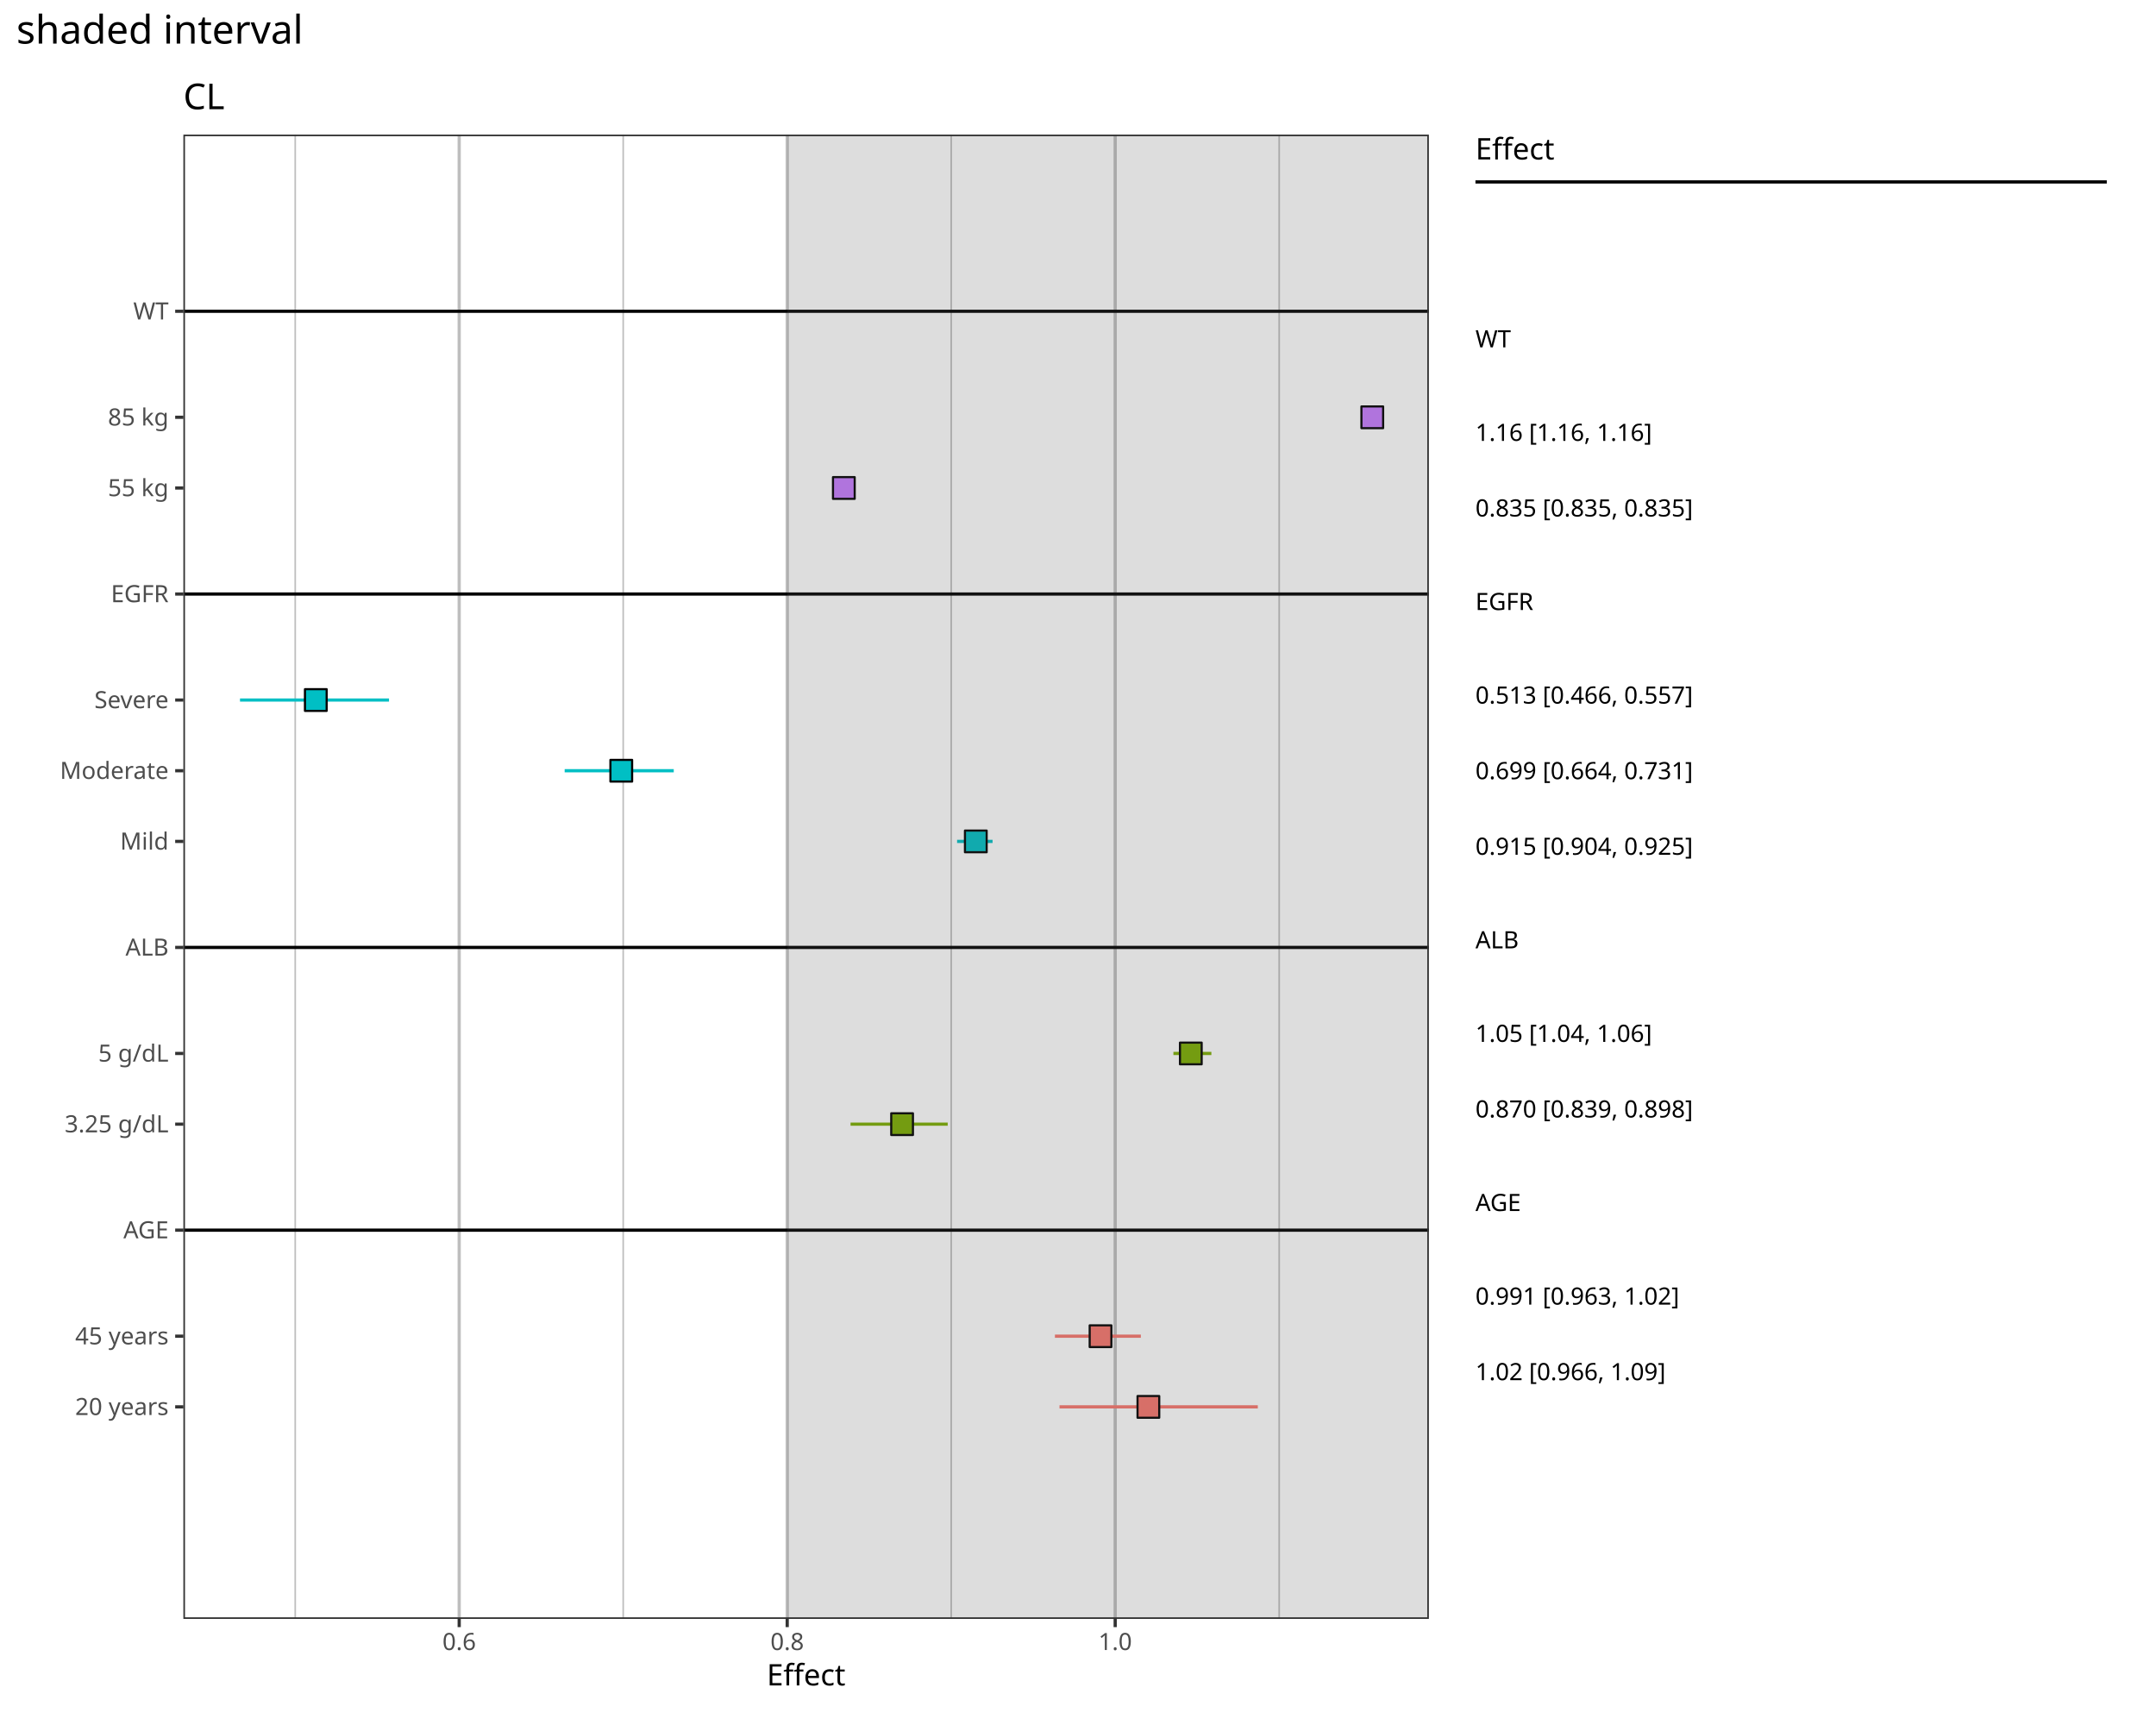
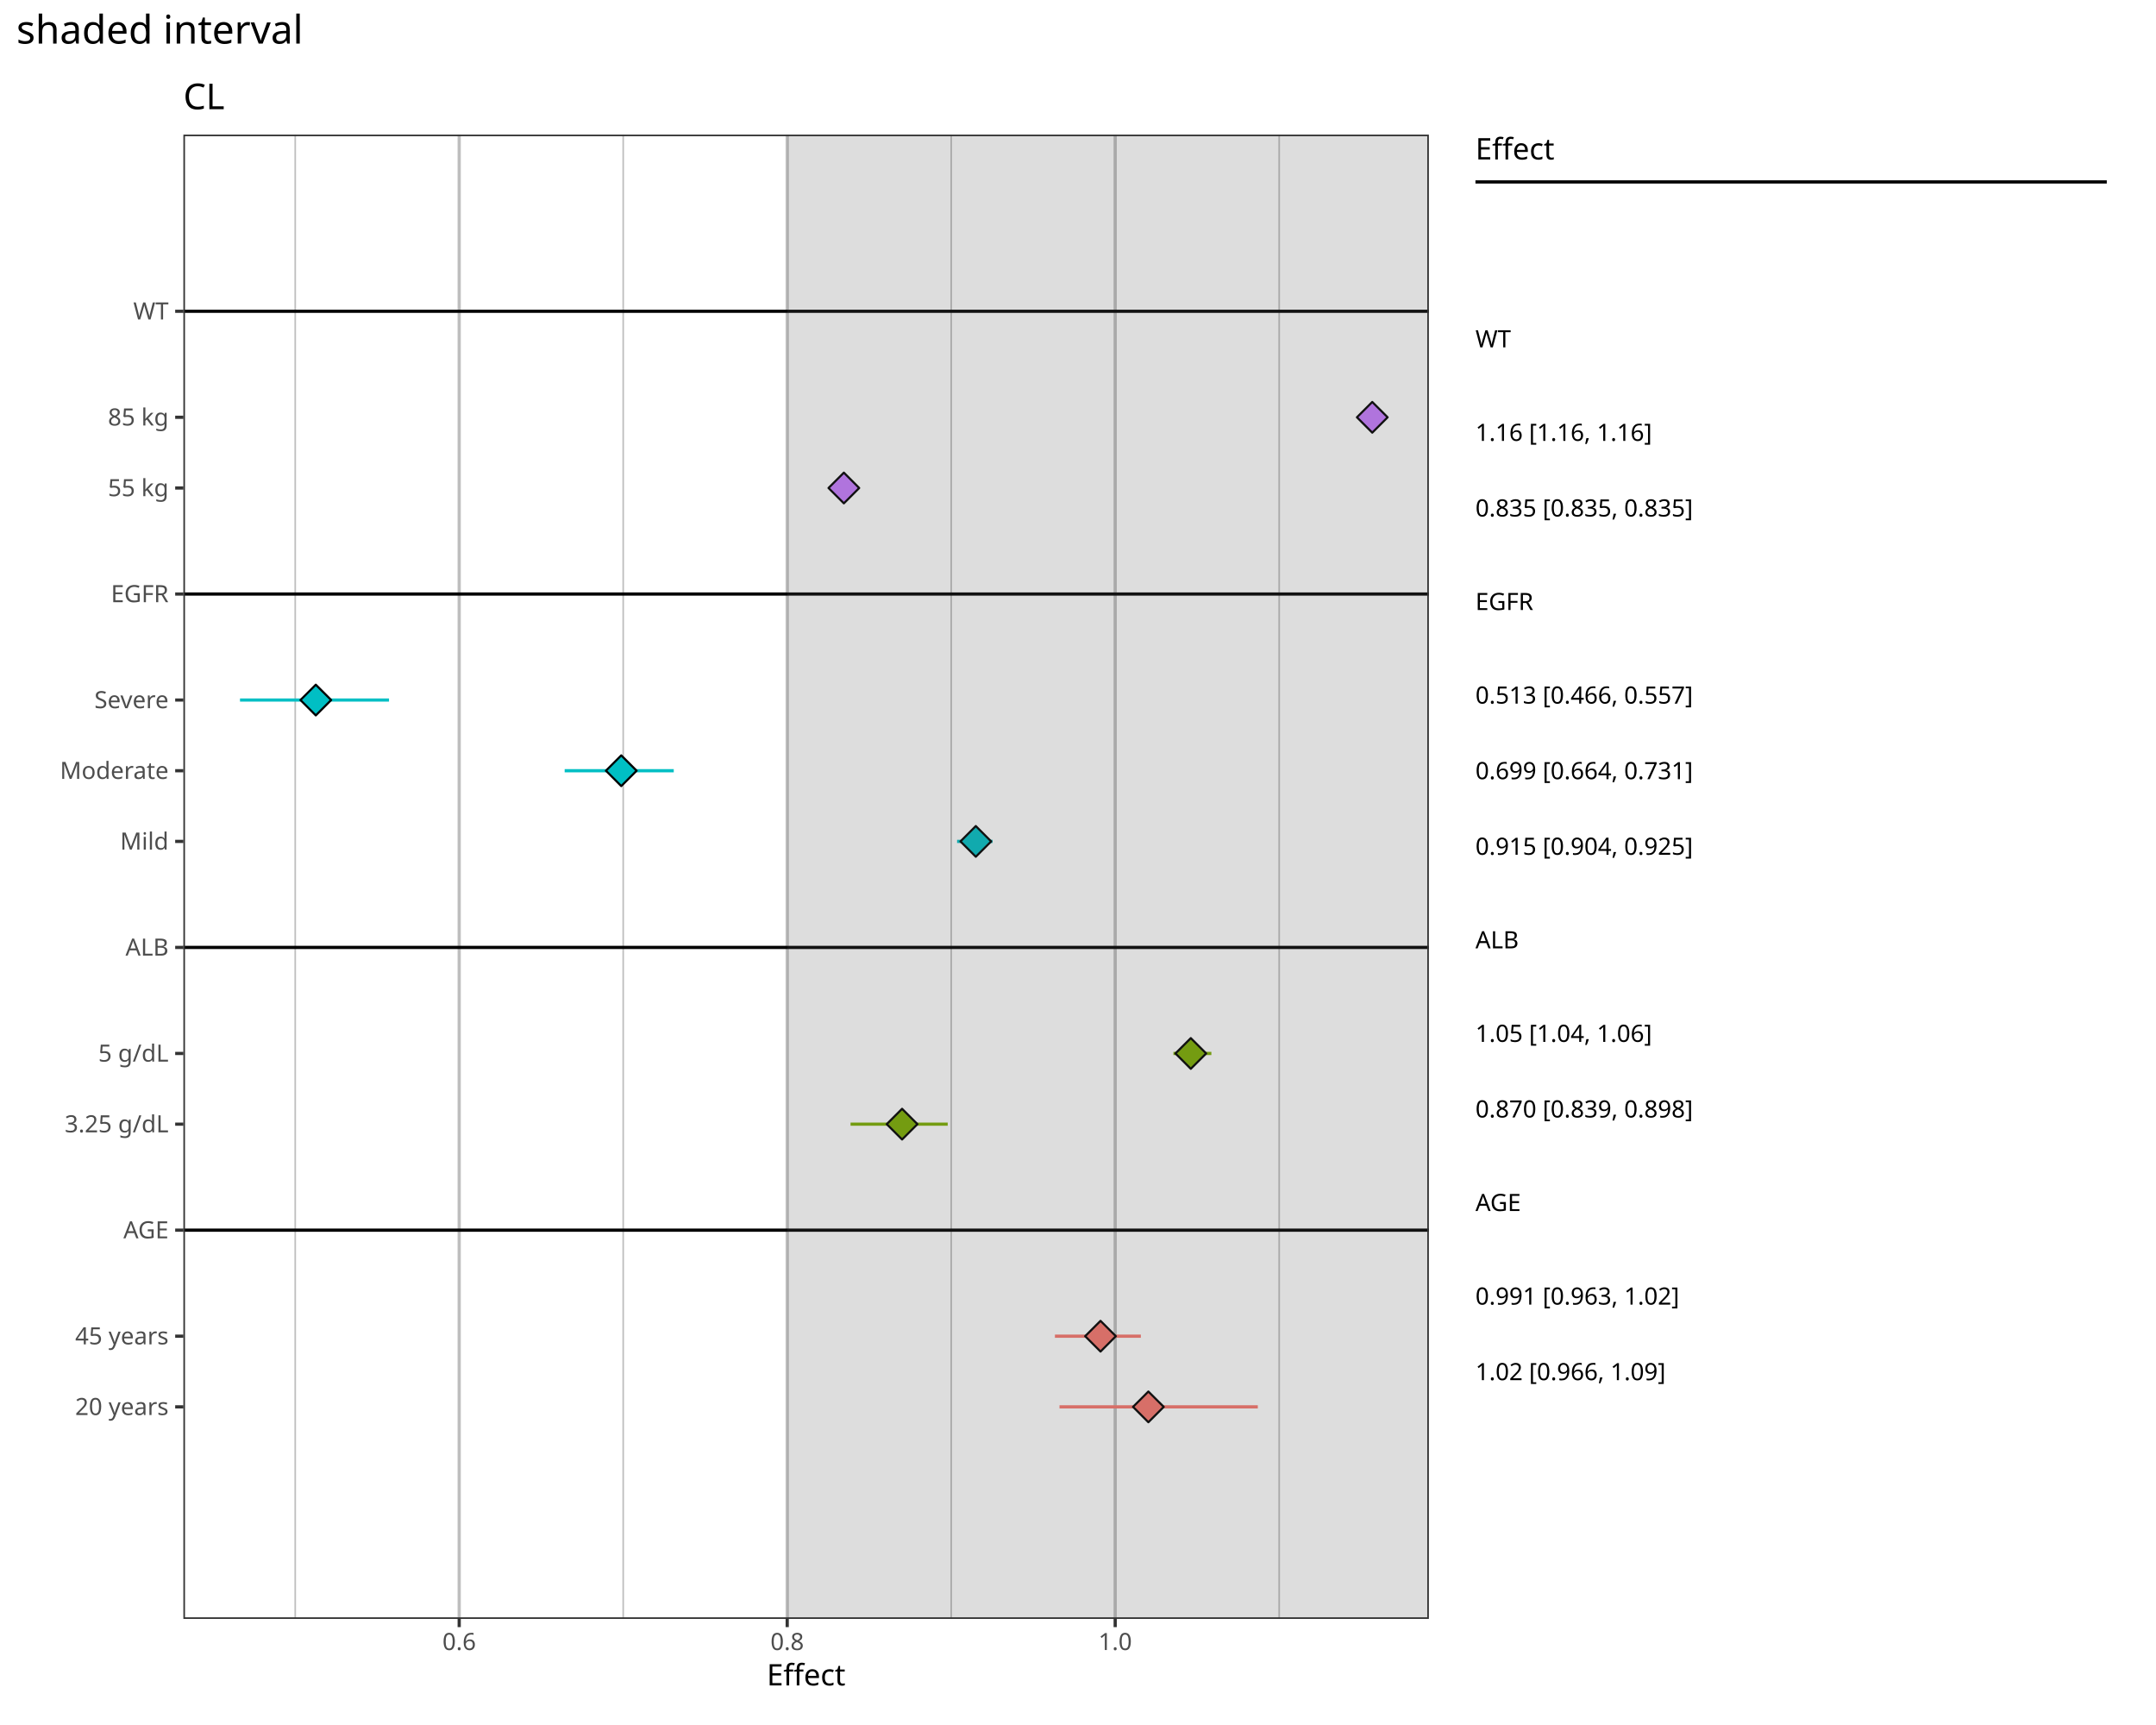
<svg xmlns="http://www.w3.org/2000/svg" class="svglite" data-engine-version="2.0" width="720.00pt" height="576.00pt" viewBox="0 0 720.00 576.00">
  <defs>
    <style type="text/css">
    .svglite line, .svglite polyline, .svglite polygon, .svglite path, .svglite rect, .svglite circle {
      fill: none;
      stroke: #000000;
      stroke-linecap: round;
      stroke-linejoin: round;
      stroke-miterlimit: 10.00;
    }
  </style>
  </defs>
  <rect width="100%" height="100%" style="stroke: none; fill: #FFFFFF;" />
  <defs>
    <clipPath id="cpMC4wMHw3MjAuMDB8MC4wMHw1NzYuMDA=">
      <rect x="0.00" y="0.00" width="720.00" height="576.00" />
    </clipPath>
  </defs>
  <g clip-path="url(#cpMC4wMHw3MjAuMDB8MC4wMHw1NzYuMDA=)">
    <rect x="0.00" y="0.00" width="720.00" height="576.00" style="stroke-width: 1.07; stroke: #FFFFFF; fill: #FFFFFF;" />
  </g>
  <defs>
    <clipPath id="cpNS40OHw3MTQuNTJ8MjIuNzh8NTcwLjUy">
      <rect x="5.48" y="22.78" width="709.04" height="547.74" />
    </clipPath>
  </defs>
  <g clip-path="url(#cpNS40OHw3MTQuNTJ8MjIuNzh8NTcwLjUy)">
</g>
  <g clip-path="url(#cpMC4wMHw3MjAuMDB8MC4wMHw1NzYuMDA=)">
</g>
  <defs>
    <clipPath id="cpNS40OHw0NzguMTd8MjIuNzh8NTcwLjUy">
      <rect x="5.48" y="22.78" width="472.69" height="547.74" />
    </clipPath>
  </defs>
  <g clip-path="url(#cpNS40OHw0NzguMTd8MjIuNzh8NTcwLjUy)">
    <rect x="5.48" y="22.78" width="472.69" height="547.74" style="stroke-width: 1.07; stroke: #FFFFFF; fill: #FFFFFF;" />
  </g>
  <g clip-path="url(#cpMC4wMHw3MjAuMDB8MC4wMHw1NzYuMDA=)">
</g>
  <defs>
    <clipPath id="cpNjEuMjR8NDc3LjE4fDQ0Ljk0fDU0MC41OA==">
      <rect x="61.24" y="44.94" width="415.93" height="495.64" />
    </clipPath>
  </defs>
  <g clip-path="url(#cpNjEuMjR8NDc3LjE4fDQ0Ljk0fDU0MC41OA==)">
    <rect x="61.24" y="44.94" width="415.93" height="495.64" style="stroke-width: 1.07; stroke: none; fill: #FFFFFF;" />
    <polyline points="98.59,540.58 98.59,44.94 " style="stroke-width: 0.53; stroke: #BEBEBE; stroke-linecap: butt;" />
    <polyline points="208.12,540.58 208.12,44.94 " style="stroke-width: 0.53; stroke: #BEBEBE; stroke-linecap: butt;" />
    <polyline points="317.66,540.58 317.66,44.94 " style="stroke-width: 0.53; stroke: #BEBEBE; stroke-linecap: butt;" />
    <polyline points="427.19,540.58 427.19,44.94 " style="stroke-width: 0.53; stroke: #BEBEBE; stroke-linecap: butt;" />
    <polyline points="153.35,540.58 153.35,44.94 " style="stroke-width: 1.07; stroke: #BEBEBE; stroke-linecap: butt;" />
    <polyline points="262.89,540.58 262.89,44.94 " style="stroke-width: 1.07; stroke: #BEBEBE; stroke-linecap: butt;" />
    <polyline points="372.42,540.58 372.42,44.94 " style="stroke-width: 1.07; stroke: #BEBEBE; stroke-linecap: butt;" />
    <line x1="-175.25" y1="540.58" x2="-175.25" y2="44.94" style="stroke-width: 1.07; stroke-dasharray: 1.42,4.27,5.69,4.27; stroke-linecap: butt;" />
    <polyline points="420.05,469.77 420.05,469.77 " style="stroke-width: 1.07; stroke: #F8766D; stroke-linecap: butt;" />
    <polyline points="420.05,469.77 353.82,469.77 " style="stroke-width: 1.07; stroke: #F8766D; stroke-linecap: butt;" />
    <polyline points="353.82,469.77 353.82,469.77 " style="stroke-width: 1.07; stroke: #F8766D; stroke-linecap: butt;" />
    <polyline points="380.99,446.17 380.99,446.17 " style="stroke-width: 1.07; stroke: #F8766D; stroke-linecap: butt;" />
    <polyline points="380.99,446.17 352.29,446.17 " style="stroke-width: 1.07; stroke: #F8766D; stroke-linecap: butt;" />
    <polyline points="352.29,446.17 352.29,446.17 " style="stroke-width: 1.07; stroke: #F8766D; stroke-linecap: butt;" />
    <polyline points="316.49,375.37 316.49,375.37 " style="stroke-width: 1.07; stroke: #7CAE00; stroke-linecap: butt;" />
    <polyline points="316.49,375.37 284.04,375.37 " style="stroke-width: 1.07; stroke: #7CAE00; stroke-linecap: butt;" />
    <polyline points="284.04,375.37 284.04,375.37 " style="stroke-width: 1.07; stroke: #7CAE00; stroke-linecap: butt;" />
    <polyline points="404.54,351.76 404.54,351.76 " style="stroke-width: 1.07; stroke: #7CAE00; stroke-linecap: butt;" />
    <polyline points="404.54,351.76 391.86,351.76 " style="stroke-width: 1.07; stroke: #7CAE00; stroke-linecap: butt;" />
    <polyline points="391.86,351.76 391.86,351.76 " style="stroke-width: 1.07; stroke: #7CAE00; stroke-linecap: butt;" />
    <polyline points="331.47,280.96 331.47,280.96 " style="stroke-width: 1.07; stroke: #00BFC4; stroke-linecap: butt;" />
    <polyline points="331.47,280.96 319.62,280.96 " style="stroke-width: 1.07; stroke: #00BFC4; stroke-linecap: butt;" />
    <polyline points="319.62,280.96 319.62,280.96 " style="stroke-width: 1.07; stroke: #00BFC4; stroke-linecap: butt;" />
    <polyline points="225.00,257.35 225.00,257.35 " style="stroke-width: 1.07; stroke: #00BFC4; stroke-linecap: butt;" />
    <polyline points="225.00,257.35 188.57,257.35 " style="stroke-width: 1.07; stroke: #00BFC4; stroke-linecap: butt;" />
    <polyline points="188.57,257.35 188.57,257.35 " style="stroke-width: 1.07; stroke: #00BFC4; stroke-linecap: butt;" />
    <polyline points="129.91,233.75 129.91,233.75 " style="stroke-width: 1.07; stroke: #00BFC4; stroke-linecap: butt;" />
    <polyline points="129.91,233.75 80.15,233.75 " style="stroke-width: 1.07; stroke: #00BFC4; stroke-linecap: butt;" />
    <polyline points="80.15,233.75 80.15,233.75 " style="stroke-width: 1.07; stroke: #00BFC4; stroke-linecap: butt;" />
    <polyline points="281.81,162.95 281.81,162.95 " style="stroke-width: 1.07; stroke: #C77CFF; stroke-linecap: butt;" />
    <polyline points="281.81,162.95 281.81,162.95 " style="stroke-width: 1.07; stroke: #C77CFF; stroke-linecap: butt;" />
    <polyline points="281.81,162.95 281.81,162.95 " style="stroke-width: 1.07; stroke: #C77CFF; stroke-linecap: butt;" />
    <polyline points="458.27,139.34 458.27,139.34 " style="stroke-width: 1.07; stroke: #C77CFF; stroke-linecap: butt;" />
    <polyline points="458.27,139.34 458.27,139.34 " style="stroke-width: 1.07; stroke: #C77CFF; stroke-linecap: butt;" />
    <polyline points="458.27,139.34 458.27,139.34 " style="stroke-width: 1.07; stroke: #C77CFF; stroke-linecap: butt;" />
-     <rect x="379.88" y="466.15" width="7.25" height="7.25" style="stroke-width: 0.71; fill: #F8766D;" />
-     <rect x="363.90" y="442.55" width="7.25" height="7.25" style="stroke-width: 0.71; fill: #F8766D;" />
-     <rect x="297.63" y="371.74" width="7.25" height="7.25" style="stroke-width: 0.71; fill: #7CAE00;" />
-     <rect x="394.05" y="348.14" width="7.25" height="7.25" style="stroke-width: 0.71; fill: #7CAE00;" />
-     <rect x="322.25" y="277.33" width="7.25" height="7.25" style="stroke-width: 0.71; fill: #00BFC4;" />
-     <rect x="203.85" y="253.73" width="7.25" height="7.25" style="stroke-width: 0.71; fill: #00BFC4;" />
-     <rect x="101.84" y="230.13" width="7.25" height="7.25" style="stroke-width: 0.71; fill: #00BFC4;" />
-     <rect x="278.18" y="159.32" width="7.25" height="7.25" style="stroke-width: 0.71; fill: #C77CFF;" />
-     <rect x="454.65" y="135.72" width="7.25" height="7.25" style="stroke-width: 0.71; fill: #C77CFF;" />
+     <polygon points="383.50,474.90 388.63,469.77 383.50,464.65 378.38,469.77 " style="stroke-width: 0.71; fill: #F8766D;" />
+     <polygon points="367.52,451.30 372.64,446.17 367.52,441.05 362.39,446.17 " style="stroke-width: 0.71; fill: #F8766D;" />
+     <polygon points="301.25,380.49 306.38,375.37 301.25,370.24 296.13,375.37 " style="stroke-width: 0.71; fill: #7CAE00;" />
+     <polygon points="397.67,356.89 402.80,351.76 397.67,346.64 392.55,351.76 " style="stroke-width: 0.71; fill: #7CAE00;" />
+     <polygon points="325.87,286.08 331.00,280.96 325.87,275.83 320.75,280.96 " style="stroke-width: 0.71; fill: #00BFC4;" />
+     <polygon points="207.47,262.48 212.60,257.35 207.47,252.23 202.35,257.35 " style="stroke-width: 0.71; fill: #00BFC4;" />
+     <polygon points="105.46,238.88 110.59,233.75 105.46,228.63 100.34,233.75 " style="stroke-width: 0.71; fill: #00BFC4;" />
+     <polygon points="281.81,168.07 286.93,162.95 281.81,157.82 276.68,162.95 " style="stroke-width: 0.71; fill: #C77CFF;" />
+     <polygon points="458.27,144.47 463.40,139.34 458.27,134.22 453.15,139.34 " style="stroke-width: 0.71; fill: #C77CFF;" />
    <line x1="61.24" y1="103.94" x2="477.18" y2="103.94" style="stroke-width: 1.07; stroke-linecap: butt;" />
    <line x1="61.24" y1="198.35" x2="477.18" y2="198.35" style="stroke-width: 1.07; stroke-linecap: butt;" />
    <line x1="61.24" y1="316.36" x2="477.18" y2="316.36" style="stroke-width: 1.07; stroke-linecap: butt;" />
    <line x1="61.24" y1="410.77" x2="477.18" y2="410.77" style="stroke-width: 1.07; stroke-linecap: butt;" />
    <rect x="262.89" y="44.94" width="246.45" height="896.88" style="stroke-width: 1.07; stroke: none; stroke-linecap: square; stroke-linejoin: miter; fill: #595959; fill-opacity: 0.20;" />
    <rect x="61.24" y="44.94" width="415.93" height="495.64" style="stroke-width: 1.07; stroke: #333333;" />
  </g>
  <g clip-path="url(#cpMC4wMHw3MjAuMDB8MC4wMHw1NzYuMDA=)">
    <text x="56.31" y="106.67" text-anchor="end" style="font-size: 7.94px; fill: #4D4D4D; font-family: sans;" textLength="12.34px" lengthAdjust="spacingAndGlyphs">WT</text>
    <text x="56.31" y="142.08" text-anchor="end" style="font-size: 7.94px; fill: #4D4D4D; font-family: sans;" textLength="19.42px" lengthAdjust="spacingAndGlyphs">85 kg</text>
    <text x="56.31" y="165.68" text-anchor="end" style="font-size: 7.94px; fill: #4D4D4D; font-family: sans;" textLength="19.42px" lengthAdjust="spacingAndGlyphs">55 kg</text>
    <text x="56.31" y="201.08" text-anchor="end" style="font-size: 7.94px; fill: #4D4D4D; font-family: sans;" textLength="22.05px" lengthAdjust="spacingAndGlyphs">EGFR</text>
    <text x="56.31" y="236.48" text-anchor="end" style="font-size: 7.94px; fill: #4D4D4D; font-family: sans;" textLength="25.15px" lengthAdjust="spacingAndGlyphs">Severe</text>
    <text x="56.31" y="260.09" text-anchor="end" style="font-size: 7.94px; fill: #4D4D4D; font-family: sans;" textLength="33.54px" lengthAdjust="spacingAndGlyphs">Moderate</text>
    <text x="56.31" y="283.69" text-anchor="end" style="font-size: 7.94px; fill: #4D4D4D; font-family: sans;" textLength="14.55px" lengthAdjust="spacingAndGlyphs">Mild</text>
    <text x="56.31" y="319.09" text-anchor="end" style="font-size: 7.94px; fill: #4D4D4D; font-family: sans;" textLength="15.01px" lengthAdjust="spacingAndGlyphs">ALB</text>
    <text x="56.31" y="354.49" text-anchor="end" style="font-size: 7.94px; fill: #4D4D4D; font-family: sans;" textLength="22.07px" lengthAdjust="spacingAndGlyphs">5 g/dL</text>
    <text x="56.31" y="378.10" text-anchor="end" style="font-size: 7.94px; fill: #4D4D4D; font-family: sans;" textLength="33.10px" lengthAdjust="spacingAndGlyphs">3.25 g/dL</text>
    <text x="56.31" y="413.50" text-anchor="end" style="font-size: 7.94px; fill: #4D4D4D; font-family: sans;" textLength="16.77px" lengthAdjust="spacingAndGlyphs">AGE</text>
    <text x="56.31" y="448.90" text-anchor="end" style="font-size: 7.94px; fill: #4D4D4D; font-family: sans;" textLength="30.45px" lengthAdjust="spacingAndGlyphs">45 years</text>
    <text x="56.31" y="472.50" text-anchor="end" style="font-size: 7.94px; fill: #4D4D4D; font-family: sans;" textLength="30.45px" lengthAdjust="spacingAndGlyphs">20 years</text>
    <polyline points="58.50,103.94 61.24,103.94 " style="stroke-width: 1.07; stroke: #333333; stroke-linecap: butt;" />
    <polyline points="58.50,139.34 61.24,139.34 " style="stroke-width: 1.07; stroke: #333333; stroke-linecap: butt;" />
    <polyline points="58.50,162.95 61.24,162.95 " style="stroke-width: 1.07; stroke: #333333; stroke-linecap: butt;" />
    <polyline points="58.50,198.35 61.24,198.35 " style="stroke-width: 1.07; stroke: #333333; stroke-linecap: butt;" />
    <polyline points="58.50,233.75 61.24,233.75 " style="stroke-width: 1.07; stroke: #333333; stroke-linecap: butt;" />
    <polyline points="58.50,257.35 61.24,257.35 " style="stroke-width: 1.07; stroke: #333333; stroke-linecap: butt;" />
    <polyline points="58.50,280.96 61.24,280.96 " style="stroke-width: 1.07; stroke: #333333; stroke-linecap: butt;" />
    <polyline points="58.50,316.36 61.24,316.36 " style="stroke-width: 1.07; stroke: #333333; stroke-linecap: butt;" />
    <polyline points="58.50,351.76 61.24,351.76 " style="stroke-width: 1.07; stroke: #333333; stroke-linecap: butt;" />
    <polyline points="58.50,375.37 61.24,375.37 " style="stroke-width: 1.07; stroke: #333333; stroke-linecap: butt;" />
    <polyline points="58.50,410.77 61.24,410.77 " style="stroke-width: 1.07; stroke: #333333; stroke-linecap: butt;" />
    <polyline points="58.50,446.17 61.24,446.17 " style="stroke-width: 1.07; stroke: #333333; stroke-linecap: butt;" />
    <polyline points="58.50,469.77 61.24,469.77 " style="stroke-width: 1.07; stroke: #333333; stroke-linecap: butt;" />
    <polyline points="153.35,543.32 153.35,540.58 " style="stroke-width: 1.07; stroke: #333333; stroke-linecap: butt;" />
    <polyline points="262.89,543.32 262.89,540.58 " style="stroke-width: 1.07; stroke: #333333; stroke-linecap: butt;" />
    <polyline points="372.42,543.32 372.42,540.58 " style="stroke-width: 1.07; stroke: #333333; stroke-linecap: butt;" />
    <text x="153.35" y="550.97" text-anchor="middle" style="font-size: 7.94px; fill: #4D4D4D; font-family: sans;" textLength="11.03px" lengthAdjust="spacingAndGlyphs">0.6</text>
    <text x="262.89" y="550.97" text-anchor="middle" style="font-size: 7.94px; fill: #4D4D4D; font-family: sans;" textLength="11.03px" lengthAdjust="spacingAndGlyphs">0.8</text>
    <text x="372.42" y="550.97" text-anchor="middle" style="font-size: 7.94px; fill: #4D4D4D; font-family: sans;" textLength="11.03px" lengthAdjust="spacingAndGlyphs">1.0</text>
    <text x="269.21" y="562.79" text-anchor="middle" style="font-size: 9.92px; font-family: sans;" textLength="25.37px" lengthAdjust="spacingAndGlyphs">Effect</text>
    <text x="61.24" y="36.46" style="font-size: 11.91px; font-family: sans;" textLength="15.22px" lengthAdjust="spacingAndGlyphs">CL</text>
  </g>
  <defs>
    <clipPath id="cpNDc4LjE3fDcxNC41MnwyMi43OHw1NzAuNTI=">
      <rect x="478.17" y="22.78" width="236.35" height="547.74" />
    </clipPath>
  </defs>
  <g clip-path="url(#cpNDc4LjE3fDcxNC41MnwyMi43OHw1NzAuNTI=)">
    <rect x="478.17" y="22.78" width="236.35" height="547.74" style="stroke-width: 1.07; stroke: #FFFFFF; fill: #FFFFFF;" />
  </g>
  <g clip-path="url(#cpMC4wMHw3MjAuMDB8MC4wMHw1NzYuMDA=)">
</g>
  <defs>
    <clipPath id="cpNDkyLjczfDcwMy41NnwyOC4yNnw1NDAuNTg=">
      <rect x="492.73" y="28.26" width="210.83" height="512.32" />
    </clipPath>
  </defs>
  <g clip-path="url(#cpNDkyLjczfDcwMy41NnwyOC4yNnw1NDAuNTg=)">
    <rect x="492.73" y="28.26" width="210.83" height="512.32" style="stroke-width: 1.07; stroke: none; fill: #FFFFFF;" />
    <text x="492.73" y="115.98" style="font-size: 7.97px; font-family: sans;" textLength="12.39px" lengthAdjust="spacingAndGlyphs">WT</text>
    <text x="492.73" y="147.22" style="font-size: 7.97px; font-family: sans;" textLength="57.59px" lengthAdjust="spacingAndGlyphs">1.16 [1.16, 1.16]</text>
    <text x="492.73" y="172.46" style="font-size: 7.97px; font-family: sans;" textLength="70.88px" lengthAdjust="spacingAndGlyphs">0.835 [0.835, 0.835]</text>
    <text x="492.73" y="203.70" style="font-size: 7.97px; font-family: sans;" textLength="22.14px" lengthAdjust="spacingAndGlyphs">EGFR</text>
    <text x="492.73" y="234.94" style="font-size: 7.97px; font-family: sans;" textLength="70.88px" lengthAdjust="spacingAndGlyphs">0.513 [0.466, 0.557]</text>
    <text x="492.73" y="260.18" style="font-size: 7.97px; font-family: sans;" textLength="70.88px" lengthAdjust="spacingAndGlyphs">0.699 [0.664, 0.731]</text>
    <text x="492.73" y="285.42" style="font-size: 7.97px; font-family: sans;" textLength="70.88px" lengthAdjust="spacingAndGlyphs">0.915 [0.904, 0.925]</text>
    <text x="492.73" y="316.66" style="font-size: 7.97px; font-family: sans;" textLength="15.06px" lengthAdjust="spacingAndGlyphs">ALB</text>
    <text x="492.73" y="347.90" style="font-size: 7.97px; font-family: sans;" textLength="57.59px" lengthAdjust="spacingAndGlyphs">1.05 [1.04, 1.06]</text>
    <text x="492.73" y="373.14" style="font-size: 7.97px; font-family: sans;" textLength="70.88px" lengthAdjust="spacingAndGlyphs">0.870 [0.839, 0.898]</text>
    <text x="492.73" y="404.38" style="font-size: 7.97px; font-family: sans;" textLength="16.83px" lengthAdjust="spacingAndGlyphs">AGE</text>
    <text x="492.73" y="435.62" style="font-size: 7.97px; font-family: sans;" textLength="66.45px" lengthAdjust="spacingAndGlyphs">0.991 [0.963, 1.02]</text>
    <text x="492.73" y="460.86" style="font-size: 7.97px; font-family: sans;" textLength="62.02px" lengthAdjust="spacingAndGlyphs">1.02 [0.966, 1.09]</text>
    <text x="492.73" y="53.25" style="font-size: 9.96px; font-family: sans;" textLength="25.47px" lengthAdjust="spacingAndGlyphs">Effect</text>
    <line x1="492.73" y1="60.75" x2="703.56" y2="60.75" style="stroke-width: 1.07; stroke-linecap: butt;" />
  </g>
  <g clip-path="url(#cpMC4wMHw3MjAuMDB8MC4wMHw1NzYuMDA=)">
    <polyline points="492.73,540.58 703.56,540.58 " style="stroke-width: 1.07; stroke: #FFFFFF; stroke-linecap: butt;" />
    <polyline points="492.73,543.32 492.73,540.58 " style="stroke-width: 1.07; stroke: #FFFFFF; stroke-linecap: butt;" />
    <polyline points="545.44,543.32 545.44,540.58 " style="stroke-width: 1.07; stroke: #FFFFFF; stroke-linecap: butt;" />
    <polyline points="598.15,543.32 598.15,540.58 " style="stroke-width: 1.07; stroke: #FFFFFF; stroke-linecap: butt;" />
    <polyline points="650.85,543.32 650.85,540.58 " style="stroke-width: 1.07; stroke: #FFFFFF; stroke-linecap: butt;" />
    <polyline points="703.56,543.32 703.56,540.58 " style="stroke-width: 1.07; stroke: #FFFFFF; stroke-linecap: butt;" />
    <text x="492.73" y="550.97" text-anchor="middle" style="font-size: 7.94px; fill: #FFFFFF; font-family: sans;" textLength="15.45px" lengthAdjust="spacingAndGlyphs">1.00</text>
    <text x="545.44" y="550.97" text-anchor="middle" style="font-size: 7.94px; fill: #FFFFFF; font-family: sans;" textLength="15.45px" lengthAdjust="spacingAndGlyphs">1.05</text>
    <text x="598.15" y="550.97" text-anchor="middle" style="font-size: 7.94px; fill: #FFFFFF; font-family: sans;" textLength="15.45px" lengthAdjust="spacingAndGlyphs">1.10</text>
    <text x="650.85" y="550.97" text-anchor="middle" style="font-size: 7.94px; fill: #FFFFFF; font-family: sans;" textLength="15.45px" lengthAdjust="spacingAndGlyphs">1.15</text>
    <text x="703.56" y="550.97" text-anchor="middle" style="font-size: 7.94px; fill: #FFFFFF; font-family: sans;" textLength="15.45px" lengthAdjust="spacingAndGlyphs">1.20</text>
    <text x="5.48" y="14.56" style="font-size: 13.20px; font-family: sans;" textLength="89.54px" lengthAdjust="spacingAndGlyphs">shaded interval</text>
  </g>
</svg>
